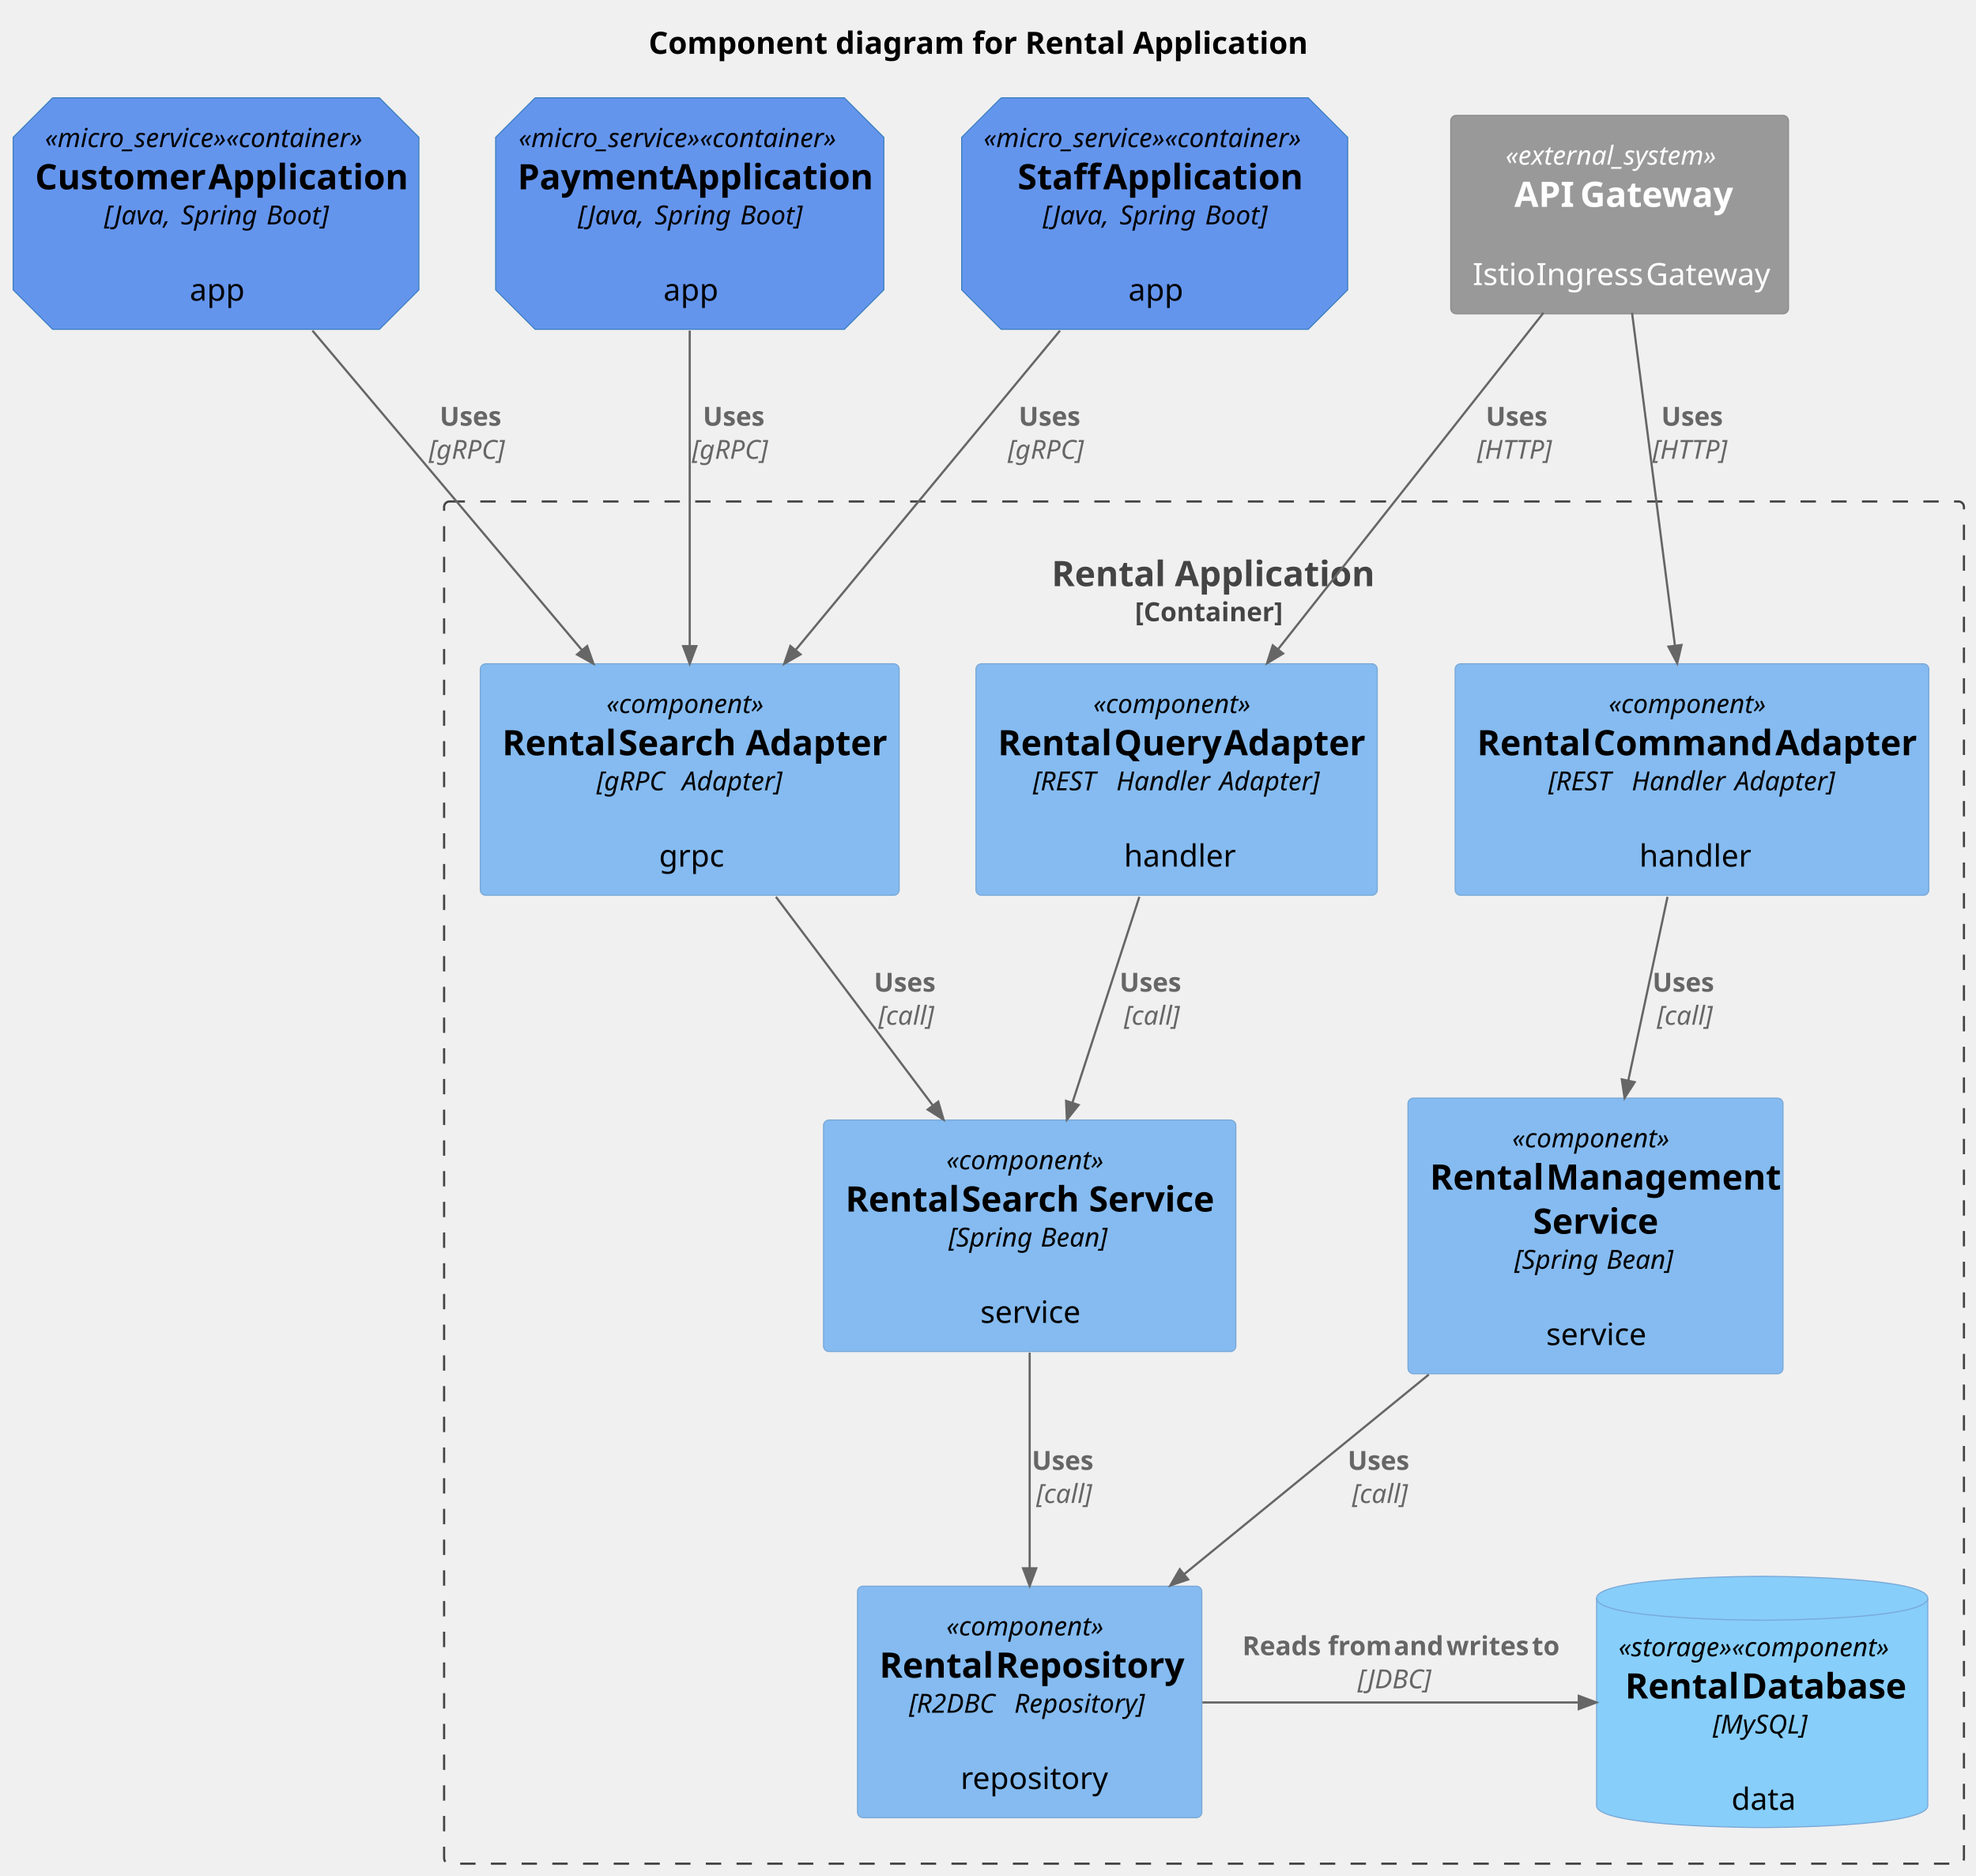
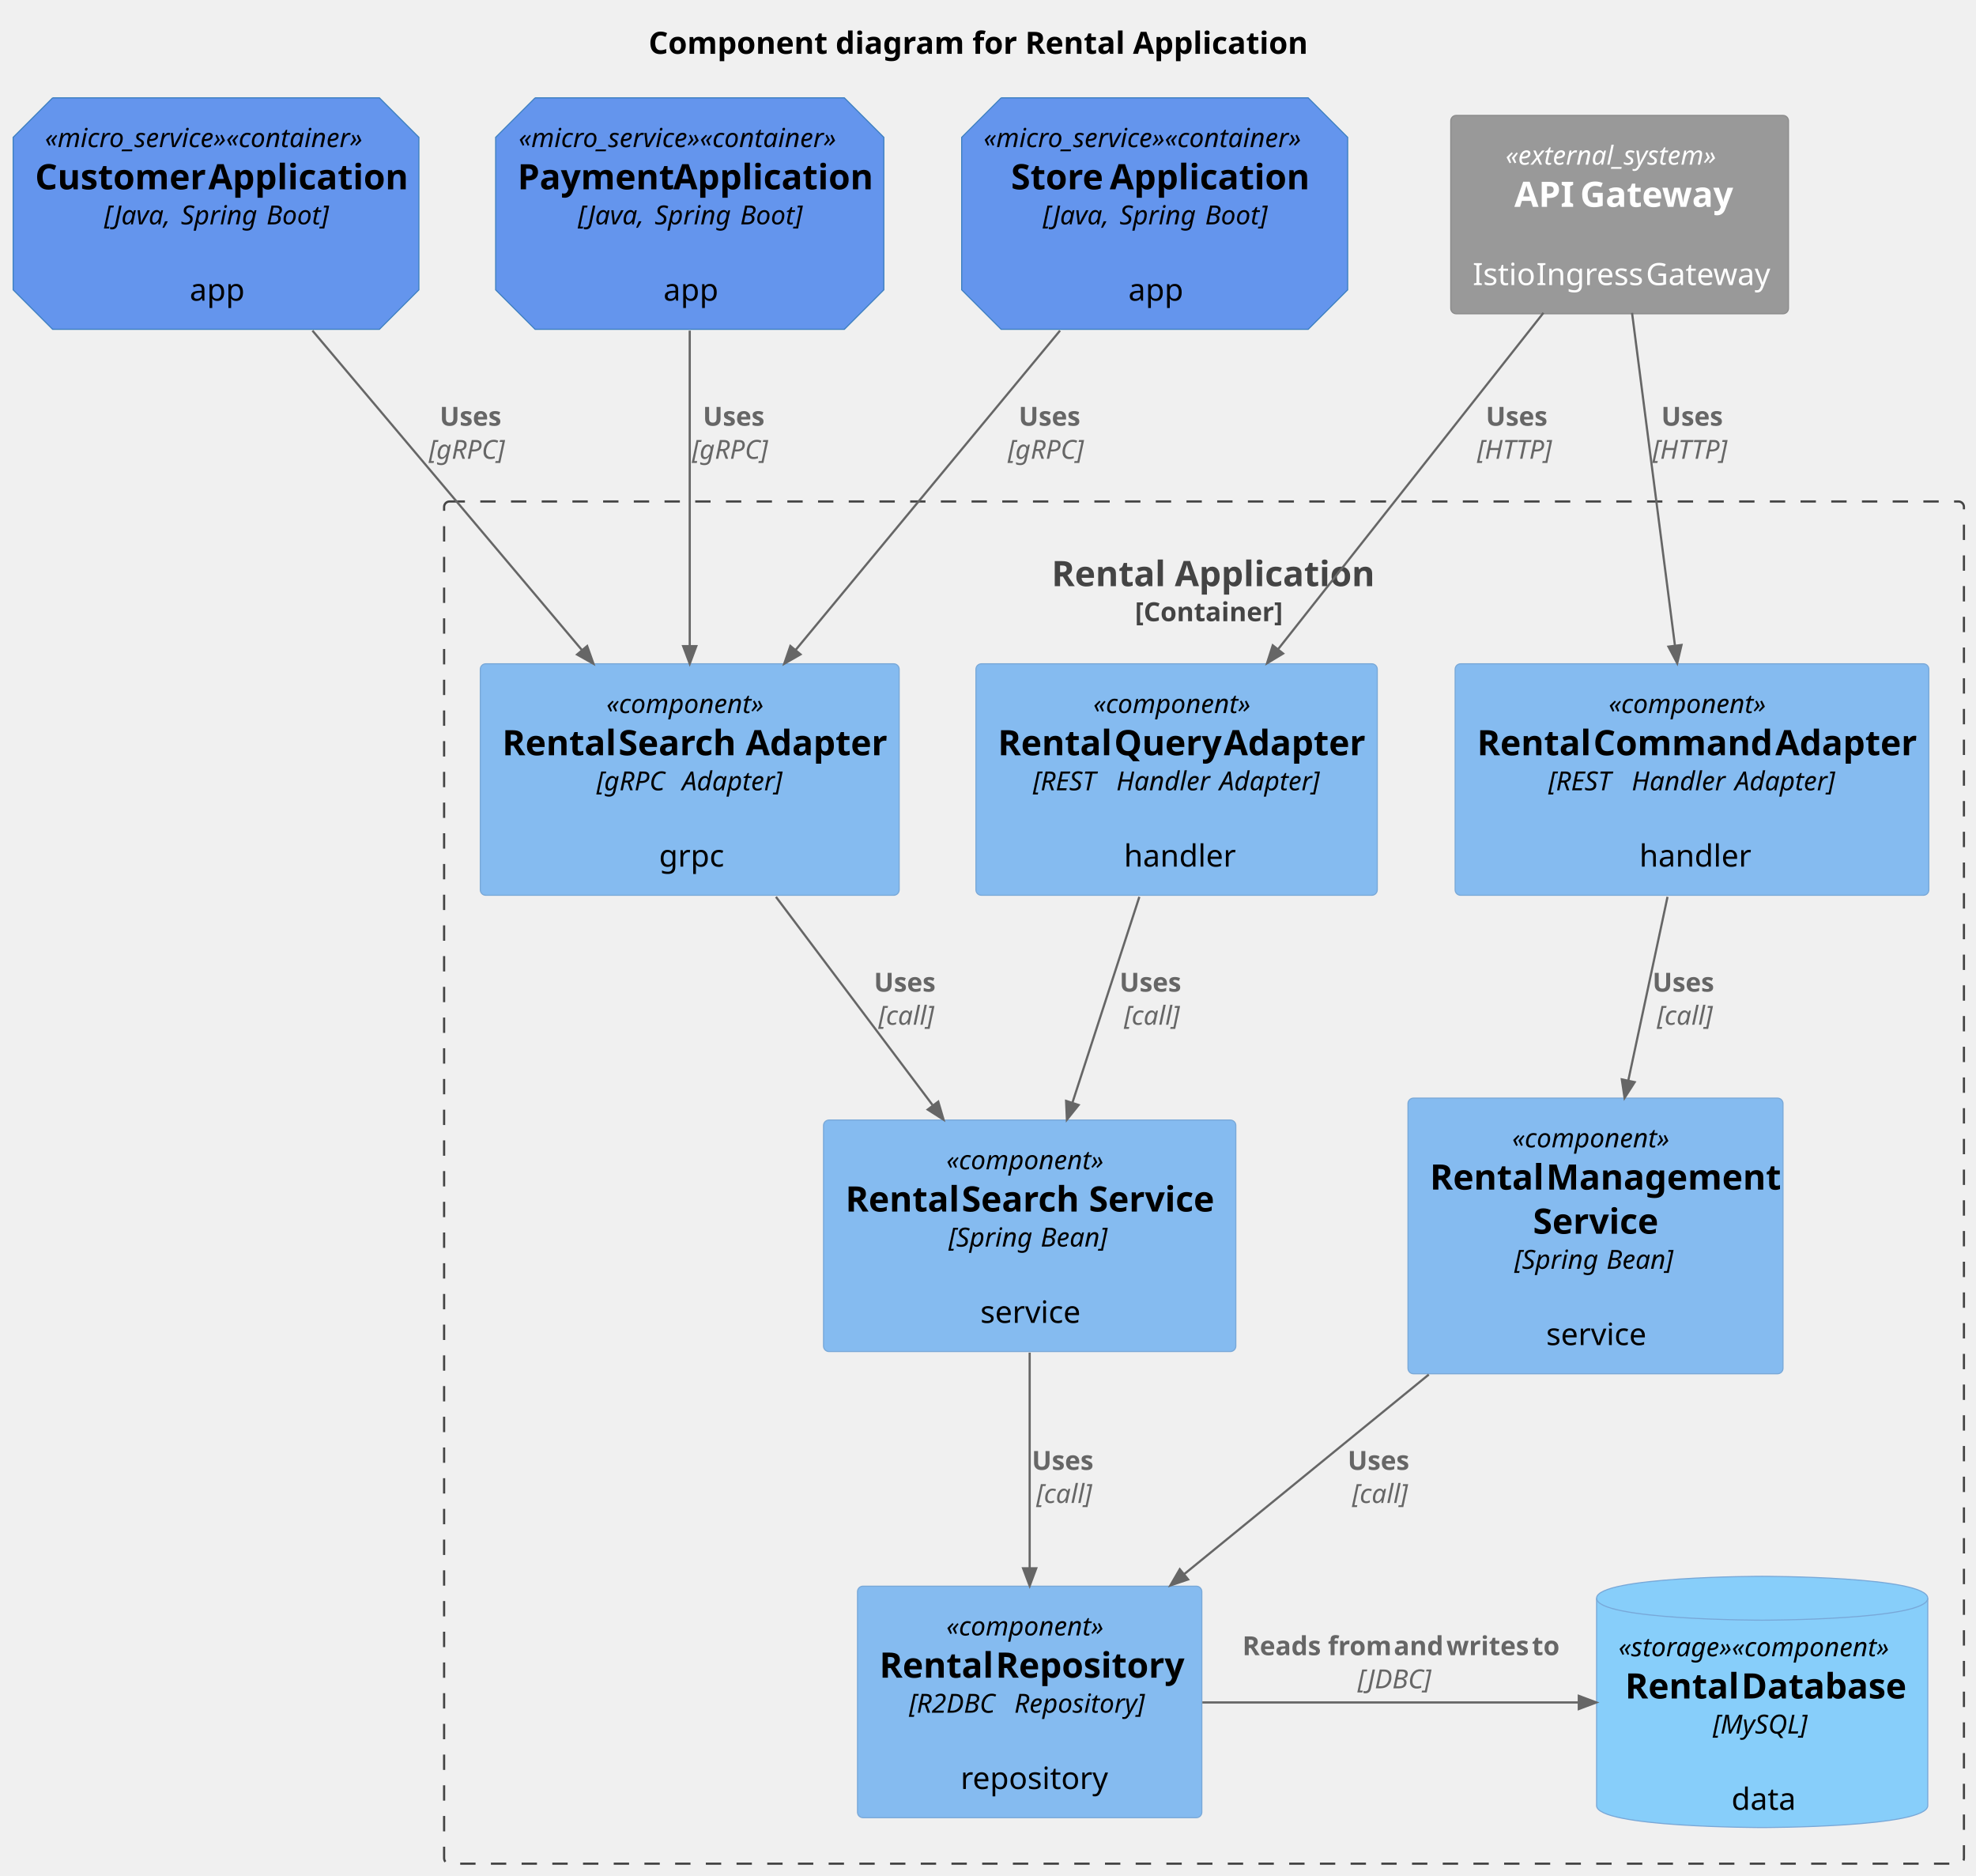
<svg xmlns="http://www.w3.org/2000/svg" contentStyleType="text/css" height="855px" preserveAspectRatio="none" style="width:901px;height:855px;background:#FFFFFF;" version="1.1" viewBox="0 0 901 855" width="901px" zoomAndPan="magnify">
  <defs />
  <g>
    <text fill="#000000" font-family="sans-serif" font-size="14" font-weight="bold" lengthAdjust="spacing" textLength="296" x="295.75" y="24.533">Component diagram for Rental Application</text>
    <g id="cluster_rental_app">
      <rect fill="none" height="621" rx="2.5" ry="2.5" style="stroke:#444444;stroke-width:1.0;stroke-dasharray:7.0,7.0;" width="693" x="202.5" y="228.609" />
      <text fill="#444444" font-family="sans-serif" font-size="16" font-weight="bold" lengthAdjust="spacing" textLength="139" x="479.5" y="267.219">Rental Application</text>
      <text fill="#444444" font-family="sans-serif" font-size="12" font-weight="bold" lengthAdjust="spacing" textLength="63" x="517.5" y="283.191">[Container]</text>
    </g>
    <g id="elem_command_adapter">
      <rect fill="#85BBF0" height="105.531" rx="2.5" ry="2.5" style="stroke:#78A8D8;stroke-width:0.5;" width="216" x="663.5" y="302.609" />
      <text fill="#000000" font-family="sans-serif" font-size="12" font-style="italic" lengthAdjust="spacing" textLength="76" x="733.5" y="325.066">«component»</text>
      <text fill="#000000" font-family="sans-serif" font-size="16" font-weight="bold" lengthAdjust="spacing" textLength="49" x="673.5" y="344.312">Rental</text>
      <text fill="#000000" font-family="sans-serif" font-size="16" font-weight="bold" lengthAdjust="spacing" textLength="4" x="722.5" y="344.312"> </text>
      <text fill="#000000" font-family="sans-serif" font-size="16" font-weight="bold" lengthAdjust="spacing" textLength="79" x="726.5" y="344.312">Command</text>
      <text fill="#000000" font-family="sans-serif" font-size="16" font-weight="bold" lengthAdjust="spacing" textLength="4" x="805.5" y="344.312"> </text>
      <text fill="#000000" font-family="sans-serif" font-size="16" font-weight="bold" lengthAdjust="spacing" textLength="60" x="809.5" y="344.312">Adapter</text>
      <text fill="#000000" font-family="sans-serif" font-size="12" font-style="italic" lengthAdjust="spacing" textLength="35" x="706" y="360.285">[REST</text>
      <text fill="#000000" font-family="sans-serif" font-size="12" font-style="italic" lengthAdjust="spacing" textLength="3" x="741" y="360.285"> </text>
      <text fill="#000000" font-family="sans-serif" font-size="12" font-style="italic" lengthAdjust="spacing" textLength="44" x="744" y="360.285">Handler</text>
      <text fill="#000000" font-family="sans-serif" font-size="12" font-style="italic" lengthAdjust="spacing" textLength="3" x="788" y="360.285"> </text>
      <text fill="#000000" font-family="sans-serif" font-size="12" font-style="italic" lengthAdjust="spacing" textLength="46" x="791" y="360.285">Adapter]</text>
      <text fill="#000000" font-family="sans-serif" font-size="14" lengthAdjust="spacing" textLength="4" x="769.5" y="377.455"> </text>
      <text fill="#000000" font-family="sans-serif" font-size="14" lengthAdjust="spacing" textLength="48" x="747.5" y="395.065">handler</text>
    </g>
    <g id="elem_query_adapter">
      <rect fill="#85BBF0" height="105.531" rx="2.5" ry="2.5" style="stroke:#78A8D8;stroke-width:0.5;" width="183" x="445" y="302.609" />
      <text fill="#000000" font-family="sans-serif" font-size="12" font-style="italic" lengthAdjust="spacing" textLength="76" x="498.5" y="325.066">«component»</text>
      <text fill="#000000" font-family="sans-serif" font-size="16" font-weight="bold" lengthAdjust="spacing" textLength="49" x="455" y="344.312">Rental</text>
      <text fill="#000000" font-family="sans-serif" font-size="16" font-weight="bold" lengthAdjust="spacing" textLength="4" x="504" y="344.312"> </text>
      <text fill="#000000" font-family="sans-serif" font-size="16" font-weight="bold" lengthAdjust="spacing" textLength="46" x="508" y="344.312">Query</text>
      <text fill="#000000" font-family="sans-serif" font-size="16" font-weight="bold" lengthAdjust="spacing" textLength="4" x="554" y="344.312"> </text>
      <text fill="#000000" font-family="sans-serif" font-size="16" font-weight="bold" lengthAdjust="spacing" textLength="60" x="558" y="344.312">Adapter</text>
      <text fill="#000000" font-family="sans-serif" font-size="12" font-style="italic" lengthAdjust="spacing" textLength="35" x="471" y="360.285">[REST</text>
      <text fill="#000000" font-family="sans-serif" font-size="12" font-style="italic" lengthAdjust="spacing" textLength="3" x="506" y="360.285"> </text>
      <text fill="#000000" font-family="sans-serif" font-size="12" font-style="italic" lengthAdjust="spacing" textLength="44" x="509" y="360.285">Handler</text>
      <text fill="#000000" font-family="sans-serif" font-size="12" font-style="italic" lengthAdjust="spacing" textLength="3" x="553" y="360.285"> </text>
      <text fill="#000000" font-family="sans-serif" font-size="12" font-style="italic" lengthAdjust="spacing" textLength="46" x="556" y="360.285">Adapter]</text>
      <text fill="#000000" font-family="sans-serif" font-size="14" lengthAdjust="spacing" textLength="4" x="534.5" y="377.455"> </text>
      <text fill="#000000" font-family="sans-serif" font-size="14" lengthAdjust="spacing" textLength="48" x="512.5" y="395.065">handler</text>
    </g>
    <g id="elem_rental_search_adapter">
      <rect fill="#85BBF0" height="105.531" rx="2.5" ry="2.5" style="stroke:#78A8D8;stroke-width:0.5;" width="191" x="219" y="302.609" />
      <text fill="#000000" font-family="sans-serif" font-size="12" font-style="italic" lengthAdjust="spacing" textLength="76" x="276.5" y="325.066">«component»</text>
      <text fill="#000000" font-family="sans-serif" font-size="16" font-weight="bold" lengthAdjust="spacing" textLength="49" x="229" y="344.312">Rental</text>
      <text fill="#000000" font-family="sans-serif" font-size="16" font-weight="bold" lengthAdjust="spacing" textLength="4" x="278" y="344.312"> </text>
      <text fill="#000000" font-family="sans-serif" font-size="16" font-weight="bold" lengthAdjust="spacing" textLength="54" x="282" y="344.312">Search</text>
      <text fill="#000000" font-family="sans-serif" font-size="16" font-weight="bold" lengthAdjust="spacing" textLength="4" x="336" y="344.312"> </text>
      <text fill="#000000" font-family="sans-serif" font-size="16" font-weight="bold" lengthAdjust="spacing" textLength="60" x="340" y="344.312">Adapter</text>
      <text fill="#000000" font-family="sans-serif" font-size="12" font-style="italic" lengthAdjust="spacing" textLength="36" x="272" y="360.285">[gRPC</text>
      <text fill="#000000" font-family="sans-serif" font-size="12" font-style="italic" lengthAdjust="spacing" textLength="3" x="308" y="360.285"> </text>
      <text fill="#000000" font-family="sans-serif" font-size="12" font-style="italic" lengthAdjust="spacing" textLength="46" x="311" y="360.285">Adapter]</text>
      <text fill="#000000" font-family="sans-serif" font-size="14" lengthAdjust="spacing" textLength="4" x="312.5" y="377.455"> </text>
      <text fill="#000000" font-family="sans-serif" font-size="14" lengthAdjust="spacing" textLength="28" x="300.5" y="395.065">grpc</text>
    </g>
    <g id="elem_rental_mgmt_service">
      <rect fill="#85BBF0" height="125.656" rx="2.5" ry="2.5" style="stroke:#78A8D8;stroke-width:0.5;" width="171" x="642" y="500.609" />
      <text fill="#000000" font-family="sans-serif" font-size="12" font-style="italic" lengthAdjust="spacing" textLength="76" x="689.5" y="523.066">«component»</text>
      <text fill="#000000" font-family="sans-serif" font-size="16" font-weight="bold" lengthAdjust="spacing" textLength="49" x="652" y="542.312">Rental</text>
      <text fill="#000000" font-family="sans-serif" font-size="16" font-weight="bold" lengthAdjust="spacing" textLength="4" x="701" y="542.312"> </text>
      <text fill="#000000" font-family="sans-serif" font-size="16" font-weight="bold" lengthAdjust="spacing" textLength="98" x="705" y="542.312">Management</text>
      <text fill="#000000" font-family="sans-serif" font-size="16" font-weight="bold" lengthAdjust="spacing" textLength="57" x="699" y="562.438">Service</text>
      <text fill="#000000" font-family="sans-serif" font-size="12" font-style="italic" lengthAdjust="spacing" textLength="39" x="690.5" y="578.41">[Spring</text>
      <text fill="#000000" font-family="sans-serif" font-size="12" font-style="italic" lengthAdjust="spacing" textLength="3" x="729.5" y="578.41"> </text>
      <text fill="#000000" font-family="sans-serif" font-size="12" font-style="italic" lengthAdjust="spacing" textLength="32" x="732.5" y="578.41">Bean]</text>
      <text fill="#000000" font-family="sans-serif" font-size="14" lengthAdjust="spacing" textLength="4" x="725.5" y="595.58"> </text>
      <text fill="#000000" font-family="sans-serif" font-size="14" lengthAdjust="spacing" textLength="45" x="705" y="613.189">service</text>
    </g>
    <g id="elem_rental_search_service">
      <rect fill="#85BBF0" height="105.531" rx="2.5" ry="2.5" style="stroke:#78A8D8;stroke-width:0.5;" width="188" x="375.5" y="510.609" />
      <text fill="#000000" font-family="sans-serif" font-size="12" font-style="italic" lengthAdjust="spacing" textLength="76" x="431.5" y="533.066">«component»</text>
      <text fill="#000000" font-family="sans-serif" font-size="16" font-weight="bold" lengthAdjust="spacing" textLength="49" x="385.5" y="552.312">Rental</text>
      <text fill="#000000" font-family="sans-serif" font-size="16" font-weight="bold" lengthAdjust="spacing" textLength="4" x="434.5" y="552.312"> </text>
      <text fill="#000000" font-family="sans-serif" font-size="16" font-weight="bold" lengthAdjust="spacing" textLength="54" x="438.5" y="552.312">Search</text>
      <text fill="#000000" font-family="sans-serif" font-size="16" font-weight="bold" lengthAdjust="spacing" textLength="4" x="492.5" y="552.312"> </text>
      <text fill="#000000" font-family="sans-serif" font-size="16" font-weight="bold" lengthAdjust="spacing" textLength="57" x="496.5" y="552.312">Service</text>
      <text fill="#000000" font-family="sans-serif" font-size="12" font-style="italic" lengthAdjust="spacing" textLength="39" x="432.5" y="568.285">[Spring</text>
      <text fill="#000000" font-family="sans-serif" font-size="12" font-style="italic" lengthAdjust="spacing" textLength="3" x="471.5" y="568.285"> </text>
      <text fill="#000000" font-family="sans-serif" font-size="12" font-style="italic" lengthAdjust="spacing" textLength="32" x="474.5" y="568.285">Bean]</text>
      <text fill="#000000" font-family="sans-serif" font-size="14" lengthAdjust="spacing" textLength="4" x="467.5" y="585.455"> </text>
      <text fill="#000000" font-family="sans-serif" font-size="14" lengthAdjust="spacing" textLength="45" x="447" y="603.064">service</text>
    </g>
    <g id="elem_rental_repository">
      <rect fill="#85BBF0" height="105.531" rx="2.5" ry="2.5" style="stroke:#78A8D8;stroke-width:0.5;" width="157" x="391" y="723.109" />
      <text fill="#000000" font-family="sans-serif" font-size="12" font-style="italic" lengthAdjust="spacing" textLength="76" x="431.5" y="745.566">«component»</text>
      <text fill="#000000" font-family="sans-serif" font-size="16" font-weight="bold" lengthAdjust="spacing" textLength="49" x="401" y="764.812">Rental</text>
      <text fill="#000000" font-family="sans-serif" font-size="16" font-weight="bold" lengthAdjust="spacing" textLength="4" x="450" y="764.812"> </text>
      <text fill="#000000" font-family="sans-serif" font-size="16" font-weight="bold" lengthAdjust="spacing" textLength="84" x="454" y="764.812">Repository</text>
      <text fill="#000000" font-family="sans-serif" font-size="12" font-style="italic" lengthAdjust="spacing" textLength="45" x="414.5" y="780.785">[R2DBC</text>
      <text fill="#000000" font-family="sans-serif" font-size="12" font-style="italic" lengthAdjust="spacing" textLength="3" x="459.5" y="780.785"> </text>
      <text fill="#000000" font-family="sans-serif" font-size="12" font-style="italic" lengthAdjust="spacing" textLength="62" x="462.5" y="780.785">Repository]</text>
      <text fill="#000000" font-family="sans-serif" font-size="14" lengthAdjust="spacing" textLength="4" x="467.5" y="797.955"> </text>
      <text fill="#000000" font-family="sans-serif" font-size="14" lengthAdjust="spacing" textLength="63" x="438" y="815.564">repository</text>
    </g>
    <g id="elem_rental_db">
      <path d="M728,728.609 C728,718.609 803.5,718.609 803.5,718.609 C803.5,718.609 879,718.609 879,728.609 L879,823.141 C879,833.141 803.5,833.141 803.5,833.141 C803.5,833.141 728,833.141 728,823.141 L728,728.609 " fill="#87CEFA" style="stroke:#78A8D8;stroke-width:0.5;" />
      <path d="M728,728.609 C728,738.609 803.5,738.609 803.5,738.609 C803.5,738.609 879,738.609 879,728.609 " fill="none" style="stroke:#78A8D8;stroke-width:0.5;" />
      <text fill="#000000" font-family="sans-serif" font-size="12" font-style="italic" lengthAdjust="spacing" textLength="131" x="738" y="755.066">«storage»«component»</text>
      <text fill="#000000" font-family="sans-serif" font-size="16" font-weight="bold" lengthAdjust="spacing" textLength="49" x="741" y="774.312">Rental</text>
      <text fill="#000000" font-family="sans-serif" font-size="16" font-weight="bold" lengthAdjust="spacing" textLength="4" x="790" y="774.312"> </text>
      <text fill="#000000" font-family="sans-serif" font-size="16" font-weight="bold" lengthAdjust="spacing" textLength="72" x="794" y="774.312">Database</text>
      <text fill="#000000" font-family="sans-serif" font-size="12" font-style="italic" lengthAdjust="spacing" textLength="45" x="781" y="790.285">[MySQL]</text>
      <text fill="#000000" font-family="sans-serif" font-size="14" lengthAdjust="spacing" textLength="4" x="801.5" y="807.455"> </text>
      <text fill="#000000" font-family="sans-serif" font-size="14" lengthAdjust="spacing" textLength="28" x="789.5" y="825.064">data</text>
    </g>
    <g id="elem_customer_app">
      <path d="M24,44.609 L173,44.609 L191,62.609 L191,132.141 L173,150.141 L24,150.141 L6,132.141 L6,62.609 L24,44.609 " fill="#6495ED" style="stroke:#3C7FC0;stroke-width:0.5;" />
      <text fill="#000000" font-family="sans-serif" font-size="12" font-style="italic" lengthAdjust="spacing" textLength="156" x="20.5" y="67.066">«micro_service»«container»</text>
      <text fill="#000000" font-family="sans-serif" font-size="16" font-weight="bold" lengthAdjust="spacing" textLength="75" x="16" y="86.312">Customer</text>
      <text fill="#000000" font-family="sans-serif" font-size="16" font-weight="bold" lengthAdjust="spacing" textLength="4" x="91" y="86.312"> </text>
      <text fill="#000000" font-family="sans-serif" font-size="16" font-weight="bold" lengthAdjust="spacing" textLength="86" x="95" y="86.312">Application</text>
      <text fill="#000000" font-family="sans-serif" font-size="12" font-style="italic" lengthAdjust="spacing" textLength="32" x="47.5" y="102.285">[Java,</text>
      <text fill="#000000" font-family="sans-serif" font-size="12" font-style="italic" lengthAdjust="spacing" textLength="3" x="79.5" y="102.285"> </text>
      <text fill="#000000" font-family="sans-serif" font-size="12" font-style="italic" lengthAdjust="spacing" textLength="36" x="82.5" y="102.285">Spring</text>
      <text fill="#000000" font-family="sans-serif" font-size="12" font-style="italic" lengthAdjust="spacing" textLength="3" x="118.5" y="102.285"> </text>
      <text fill="#000000" font-family="sans-serif" font-size="12" font-style="italic" lengthAdjust="spacing" textLength="28" x="121.5" y="102.285">Boot]</text>
      <text fill="#000000" font-family="sans-serif" font-size="14" lengthAdjust="spacing" textLength="4" x="96.5" y="119.455"> </text>
      <text fill="#000000" font-family="sans-serif" font-size="14" lengthAdjust="spacing" textLength="24" x="86.5" y="137.065">app</text>
    </g>
    <g id="elem_payment_app">
      <path d="M244,44.609 L385,44.609 L403,62.609 L403,132.141 L385,150.141 L244,150.141 L226,132.141 L226,62.609 L244,44.609 " fill="#6495ED" style="stroke:#3C7FC0;stroke-width:0.5;" />
      <text fill="#000000" font-family="sans-serif" font-size="12" font-style="italic" lengthAdjust="spacing" textLength="156" x="236.5" y="67.066">«micro_service»«container»</text>
      <text fill="#000000" font-family="sans-serif" font-size="16" font-weight="bold" lengthAdjust="spacing" textLength="67" x="236" y="86.312">Payment</text>
      <text fill="#000000" font-family="sans-serif" font-size="16" font-weight="bold" lengthAdjust="spacing" textLength="4" x="303" y="86.312"> </text>
      <text fill="#000000" font-family="sans-serif" font-size="16" font-weight="bold" lengthAdjust="spacing" textLength="86" x="307" y="86.312">Application</text>
      <text fill="#000000" font-family="sans-serif" font-size="12" font-style="italic" lengthAdjust="spacing" textLength="32" x="263.5" y="102.285">[Java,</text>
      <text fill="#000000" font-family="sans-serif" font-size="12" font-style="italic" lengthAdjust="spacing" textLength="3" x="295.5" y="102.285"> </text>
      <text fill="#000000" font-family="sans-serif" font-size="12" font-style="italic" lengthAdjust="spacing" textLength="36" x="298.5" y="102.285">Spring</text>
      <text fill="#000000" font-family="sans-serif" font-size="12" font-style="italic" lengthAdjust="spacing" textLength="3" x="334.5" y="102.285"> </text>
      <text fill="#000000" font-family="sans-serif" font-size="12" font-style="italic" lengthAdjust="spacing" textLength="28" x="337.5" y="102.285">Boot]</text>
      <text fill="#000000" font-family="sans-serif" font-size="14" lengthAdjust="spacing" textLength="4" x="312.5" y="119.455"> </text>
      <text fill="#000000" font-family="sans-serif" font-size="14" lengthAdjust="spacing" textLength="24" x="302.5" y="137.065">app</text>
    </g>
-     <g id="elem_staff_app">
+     <g id="elem_store_app">
      <path d="M456.5,44.609 L596.5,44.609 L614.5,62.609 L614.5,132.141 L596.5,150.141 L456.5,150.141 L438.5,132.141 L438.5,62.609 L456.5,44.609 " fill="#6495ED" style="stroke:#3C7FC0;stroke-width:0.5;" />
      <text fill="#000000" font-family="sans-serif" font-size="12" font-style="italic" lengthAdjust="spacing" textLength="156" x="448.5" y="67.066">«micro_service»«container»</text>
-       <text fill="#000000" font-family="sans-serif" font-size="16" font-weight="bold" lengthAdjust="spacing" textLength="35" x="464" y="86.312">Staff</text>
-       <text fill="#000000" font-family="sans-serif" font-size="16" font-weight="bold" lengthAdjust="spacing" textLength="4" x="499" y="86.312"> </text>
-       <text fill="#000000" font-family="sans-serif" font-size="16" font-weight="bold" lengthAdjust="spacing" textLength="86" x="503" y="86.312">Application</text>
+       <text fill="#000000" font-family="sans-serif" font-size="16" font-weight="bold" lengthAdjust="spacing" textLength="41" x="461" y="86.312">Store</text>
+       <text fill="#000000" font-family="sans-serif" font-size="16" font-weight="bold" lengthAdjust="spacing" textLength="4" x="502" y="86.312"> </text>
+       <text fill="#000000" font-family="sans-serif" font-size="16" font-weight="bold" lengthAdjust="spacing" textLength="86" x="506" y="86.312">Application</text>
      <text fill="#000000" font-family="sans-serif" font-size="12" font-style="italic" lengthAdjust="spacing" textLength="32" x="475.5" y="102.285">[Java,</text>
      <text fill="#000000" font-family="sans-serif" font-size="12" font-style="italic" lengthAdjust="spacing" textLength="3" x="507.5" y="102.285"> </text>
      <text fill="#000000" font-family="sans-serif" font-size="12" font-style="italic" lengthAdjust="spacing" textLength="36" x="510.5" y="102.285">Spring</text>
      <text fill="#000000" font-family="sans-serif" font-size="12" font-style="italic" lengthAdjust="spacing" textLength="3" x="546.5" y="102.285"> </text>
      <text fill="#000000" font-family="sans-serif" font-size="12" font-style="italic" lengthAdjust="spacing" textLength="28" x="549.5" y="102.285">Boot]</text>
      <text fill="#000000" font-family="sans-serif" font-size="14" lengthAdjust="spacing" textLength="4" x="524.5" y="119.455"> </text>
      <text fill="#000000" font-family="sans-serif" font-size="14" lengthAdjust="spacing" textLength="24" x="514.5" y="137.065">app</text>
    </g>
    <g id="elem_ingress_gateway">
      <rect fill="#999999" height="90.438" rx="2.5" ry="2.5" style="stroke:#8A8A8A;stroke-width:0.5;" width="154" x="661.5" y="52.609" />
      <text fill="#FFFFFF" font-family="sans-serif" font-size="12" font-style="italic" lengthAdjust="spacing" textLength="104" x="686.5" y="75.066">«external_system»</text>
      <text fill="#FFFFFF" font-family="sans-serif" font-size="16" font-weight="bold" lengthAdjust="spacing" textLength="26" x="690.5" y="94.312">API</text>
      <text fill="#FFFFFF" font-family="sans-serif" font-size="16" font-weight="bold" lengthAdjust="spacing" textLength="4" x="716.5" y="94.312"> </text>
      <text fill="#FFFFFF" font-family="sans-serif" font-size="16" font-weight="bold" lengthAdjust="spacing" textLength="66" x="720.5" y="94.312">Gateway</text>
      <text fill="#FFFFFF" font-family="sans-serif" font-size="14" lengthAdjust="spacing" textLength="4" x="736.5" y="112.361"> </text>
      <text fill="#FFFFFF" font-family="sans-serif" font-size="14" lengthAdjust="spacing" textLength="25" x="671.5" y="129.971">Istio</text>
      <text fill="#FFFFFF" font-family="sans-serif" font-size="14" lengthAdjust="spacing" textLength="4" x="696.5" y="129.971"> </text>
      <text fill="#FFFFFF" font-family="sans-serif" font-size="14" lengthAdjust="spacing" textLength="46" x="700.5" y="129.971">Ingress</text>
      <text fill="#FFFFFF" font-family="sans-serif" font-size="14" lengthAdjust="spacing" textLength="4" x="746.5" y="129.971"> </text>
      <text fill="#FFFFFF" font-family="sans-serif" font-size="14" lengthAdjust="spacing" textLength="55" x="750.5" y="129.971">Gateway</text>
    </g>
    <g id="link_command_adapter_rental_mgmt_service">
      <path d="M760.34,408.859 C754.92,434.249 748.32,465.119 742.47,492.509 " fill="none" id="command_adapter-to-rental_mgmt_service" style="stroke:#666666;stroke-width:1.0;" />
      <polygon fill="#666666" points="740.76,500.519,745.367,493.324,739.5,492.069,740.76,500.519" style="stroke:#666666;stroke-width:1.0;" />
      <text fill="#666666" font-family="sans-serif" font-size="12" font-weight="bold" lengthAdjust="spacing" textLength="29" x="753.5" y="452.066">Uses</text>
      <text fill="#666666" font-family="sans-serif" font-size="12" font-style="italic" lengthAdjust="spacing" textLength="25" x="755.5" y="467.16">[call]</text>
    </g>
    <g id="link_query_adapter_rental_search_service">
      <path d="M519.51,408.859 C510.22,437.419 498.67,472.919 489.02,502.609 " fill="none" id="query_adapter-to-rental_search_service" style="stroke:#666666;stroke-width:1.0;" />
      <polygon fill="#666666" points="486.48,510.419,491.818,503.748,486.115,501.883,486.48,510.419" style="stroke:#666666;stroke-width:1.0;" />
      <text fill="#666666" font-family="sans-serif" font-size="12" font-weight="bold" lengthAdjust="spacing" textLength="29" x="510.5" y="452.066">Uses</text>
      <text fill="#666666" font-family="sans-serif" font-size="12" font-style="italic" lengthAdjust="spacing" textLength="25" x="512.5" y="467.16">[call]</text>
    </g>
    <g id="link_rental_search_adapter_rental_search_service">
      <path d="M353.81,408.859 C375.58,437.779 402.69,473.819 425.2,503.739 " fill="none" id="rental_search_adapter-to-rental_search_service" style="stroke:#666666;stroke-width:1.0;" />
      <polygon fill="#666666" points="430.23,510.419,427.818,502.223,423.023,505.83,430.23,510.419" style="stroke:#666666;stroke-width:1.0;" />
      <text fill="#666666" font-family="sans-serif" font-size="12" font-weight="bold" lengthAdjust="spacing" textLength="29" x="398.5" y="452.066">Uses</text>
      <text fill="#666666" font-family="sans-serif" font-size="12" font-style="italic" lengthAdjust="spacing" textLength="25" x="400.5" y="467.16">[call]</text>
    </g>
    <g id="link_rental_mgmt_service_rental_repository">
      <path d="M651.49,626.629 C616.22,655.399 574.57,689.389 540.01,717.579 " fill="none" id="rental_mgmt_service-to-rental_repository" style="stroke:#666666;stroke-width:1.0;" />
      <polygon fill="#666666" points="533.65,722.769,541.742,720.028,537.945,715.383,533.65,722.769" style="stroke:#666666;stroke-width:1.0;" />
      <text fill="#666666" font-family="sans-serif" font-size="12" font-weight="bold" lengthAdjust="spacing" textLength="29" x="614.5" y="670.066">Uses</text>
      <text fill="#666666" font-family="sans-serif" font-size="12" font-style="italic" lengthAdjust="spacing" textLength="25" x="616.5" y="685.16">[call]</text>
    </g>
    <g id="link_rental_search_service_rental_repository">
      <path d="M469.5,616.639 C469.5,646.369 469.5,683.789 469.5,714.799 " fill="none" id="rental_search_service-to-rental_repository" style="stroke:#666666;stroke-width:1.0;" />
      <polygon fill="#666666" points="469.5,722.949,472.5,714.949,466.5,714.949,469.5,722.949" style="stroke:#666666;stroke-width:1.0;" />
      <text fill="#666666" font-family="sans-serif" font-size="12" font-weight="bold" lengthAdjust="spacing" textLength="29" x="470.5" y="670.066">Uses</text>
      <text fill="#666666" font-family="sans-serif" font-size="12" font-style="italic" lengthAdjust="spacing" textLength="25" x="472.5" y="685.16">[call]</text>
    </g>
    <g id="link_rental_repository_rental_db">
      <path d="M548.23,776.109 C599.76,776.109 667.03,776.109 719.58,776.109 " fill="none" id="rental_repository-to-rental_db" style="stroke:#666666;stroke-width:1.0;" />
      <polygon fill="#666666" points="727.88,776.109,719.88,773.109,719.88,779.109,727.88,776.109" style="stroke:#666666;stroke-width:1.0;" />
      <text fill="#666666" font-family="sans-serif" font-size="12" font-weight="bold" lengthAdjust="spacing" textLength="36" x="566.5" y="754.566">Reads</text>
      <text fill="#666666" font-family="sans-serif" font-size="12" font-weight="bold" lengthAdjust="spacing" textLength="3" x="602.5" y="754.566"> </text>
      <text fill="#666666" font-family="sans-serif" font-size="12" font-weight="bold" lengthAdjust="spacing" textLength="27" x="605.5" y="754.566">from</text>
      <text fill="#666666" font-family="sans-serif" font-size="12" font-weight="bold" lengthAdjust="spacing" textLength="3" x="632.5" y="754.566"> </text>
      <text fill="#666666" font-family="sans-serif" font-size="12" font-weight="bold" lengthAdjust="spacing" textLength="21" x="635.5" y="754.566">and</text>
      <text fill="#666666" font-family="sans-serif" font-size="12" font-weight="bold" lengthAdjust="spacing" textLength="3" x="656.5" y="754.566"> </text>
      <text fill="#666666" font-family="sans-serif" font-size="12" font-weight="bold" lengthAdjust="spacing" textLength="36" x="659.5" y="754.566">writes</text>
      <text fill="#666666" font-family="sans-serif" font-size="12" font-weight="bold" lengthAdjust="spacing" textLength="3" x="695.5" y="754.566"> </text>
      <text fill="#666666" font-family="sans-serif" font-size="12" font-weight="bold" lengthAdjust="spacing" textLength="11" x="698.5" y="754.566">to</text>
      <text fill="#666666" font-family="sans-serif" font-size="12" font-style="italic" lengthAdjust="spacing" textLength="38" x="619" y="769.66">[JDBC]</text>
    </g>
    <g id="link_customer_app_rental_search_adapter">
      <path d="M142.47,150.719 C178.09,192.939 228.26,252.399 265.23,296.219 " fill="none" id="customer_app-to-rental_search_adapter" style="stroke:#666666;stroke-width:1.0;" />
      <polygon fill="#666666" points="270.59,302.569,267.725,294.52,263.139,298.388,270.59,302.569" style="stroke:#666666;stroke-width:1.0;" />
      <text fill="#666666" font-family="sans-serif" font-size="12" font-weight="bold" lengthAdjust="spacing" textLength="29" x="200.5" y="194.066">Uses</text>
      <text fill="#666666" font-family="sans-serif" font-size="12" font-style="italic" lengthAdjust="spacing" textLength="39" x="195.5" y="209.16">[gRPC]</text>
    </g>
    <g id="link_payment_app_rental_search_adapter">
      <path d="M314.5,150.719 C314.5,192.339 314.5,250.699 314.5,294.329 " fill="none" id="payment_app-to-rental_search_adapter" style="stroke:#666666;stroke-width:1.0;" />
      <polygon fill="#666666" points="314.5,302.569,317.5,294.569,311.5,294.569,314.5,302.569" style="stroke:#666666;stroke-width:1.0;" />
      <text fill="#666666" font-family="sans-serif" font-size="12" font-weight="bold" lengthAdjust="spacing" textLength="29" x="320.5" y="194.066">Uses</text>
      <text fill="#666666" font-family="sans-serif" font-size="12" font-style="italic" lengthAdjust="spacing" textLength="39" x="315.5" y="209.16">[gRPC]</text>
    </g>
-     <g id="link_staff_app_rental_search_adapter">
-       <path d="M483.34,150.719 C448.38,192.939 399.14,252.399 362.85,296.219 " fill="none" id="staff_app-to-rental_search_adapter" style="stroke:#666666;stroke-width:1.0;" />
+     <g id="link_store_app_rental_search_adapter">
+       <path d="M483.34,150.719 C448.38,192.939 399.14,252.399 362.85,296.219 " fill="none" id="store_app-to-rental_search_adapter" style="stroke:#666666;stroke-width:1.0;" />
      <polygon fill="#666666" points="357.6,302.569,365.009,298.314,360.384,294.491,357.6,302.569" style="stroke:#666666;stroke-width:1.0;" />
      <text fill="#666666" font-family="sans-serif" font-size="12" font-weight="bold" lengthAdjust="spacing" textLength="29" x="464.5" y="194.066">Uses</text>
      <text fill="#666666" font-family="sans-serif" font-size="12" font-style="italic" lengthAdjust="spacing" textLength="39" x="459.5" y="209.16">[gRPC]</text>
    </g>
    <g id="link_ingress_gateway_command_adapter">
      <path d="M744.17,142.619 C749.56,184.419 757.71,247.629 763.71,294.159 " fill="none" id="ingress_gateway-to-command_adapter" style="stroke:#666666;stroke-width:1.0;" />
      <polygon fill="#666666" points="764.76,302.349,766.722,294.034,760.771,294.794,764.76,302.349" style="stroke:#666666;stroke-width:1.0;" />
      <text fill="#666666" font-family="sans-serif" font-size="12" font-weight="bold" lengthAdjust="spacing" textLength="29" x="757.5" y="194.066">Uses</text>
      <text fill="#666666" font-family="sans-serif" font-size="12" font-style="italic" lengthAdjust="spacing" textLength="37" x="753.5" y="209.16">[HTTP]</text>
    </g>
    <g id="link_ingress_gateway_query_adapter">
      <path d="M703.77,142.619 C670.38,184.939 619.67,249.209 582.84,295.879 " fill="none" id="ingress_gateway-to-query_adapter" style="stroke:#666666;stroke-width:1.0;" />
      <polygon fill="#666666" points="577.74,302.349,585.049,297.925,580.338,294.21,577.74,302.349" style="stroke:#666666;stroke-width:1.0;" />
      <text fill="#666666" font-family="sans-serif" font-size="12" font-weight="bold" lengthAdjust="spacing" textLength="29" x="677.5" y="194.066">Uses</text>
      <text fill="#666666" font-family="sans-serif" font-size="12" font-style="italic" lengthAdjust="spacing" textLength="37" x="673.5" y="209.16">[HTTP]</text>
    </g>
  </g>
</svg>
